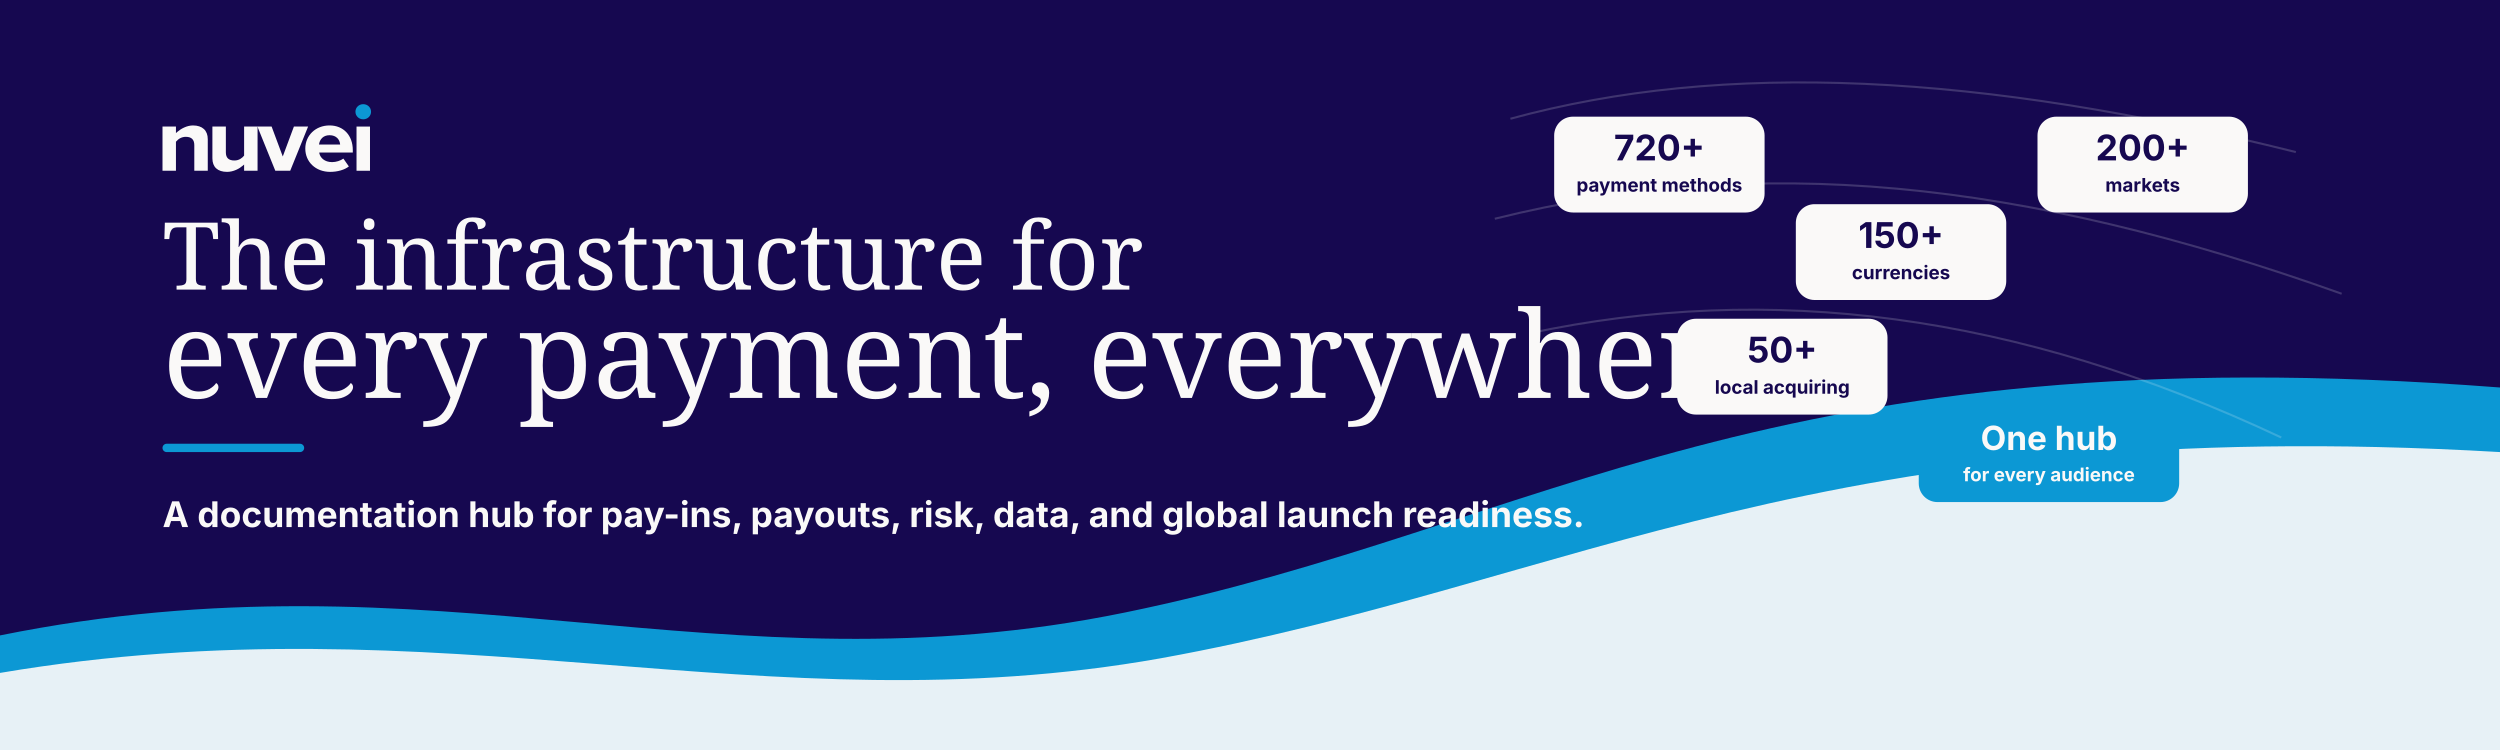
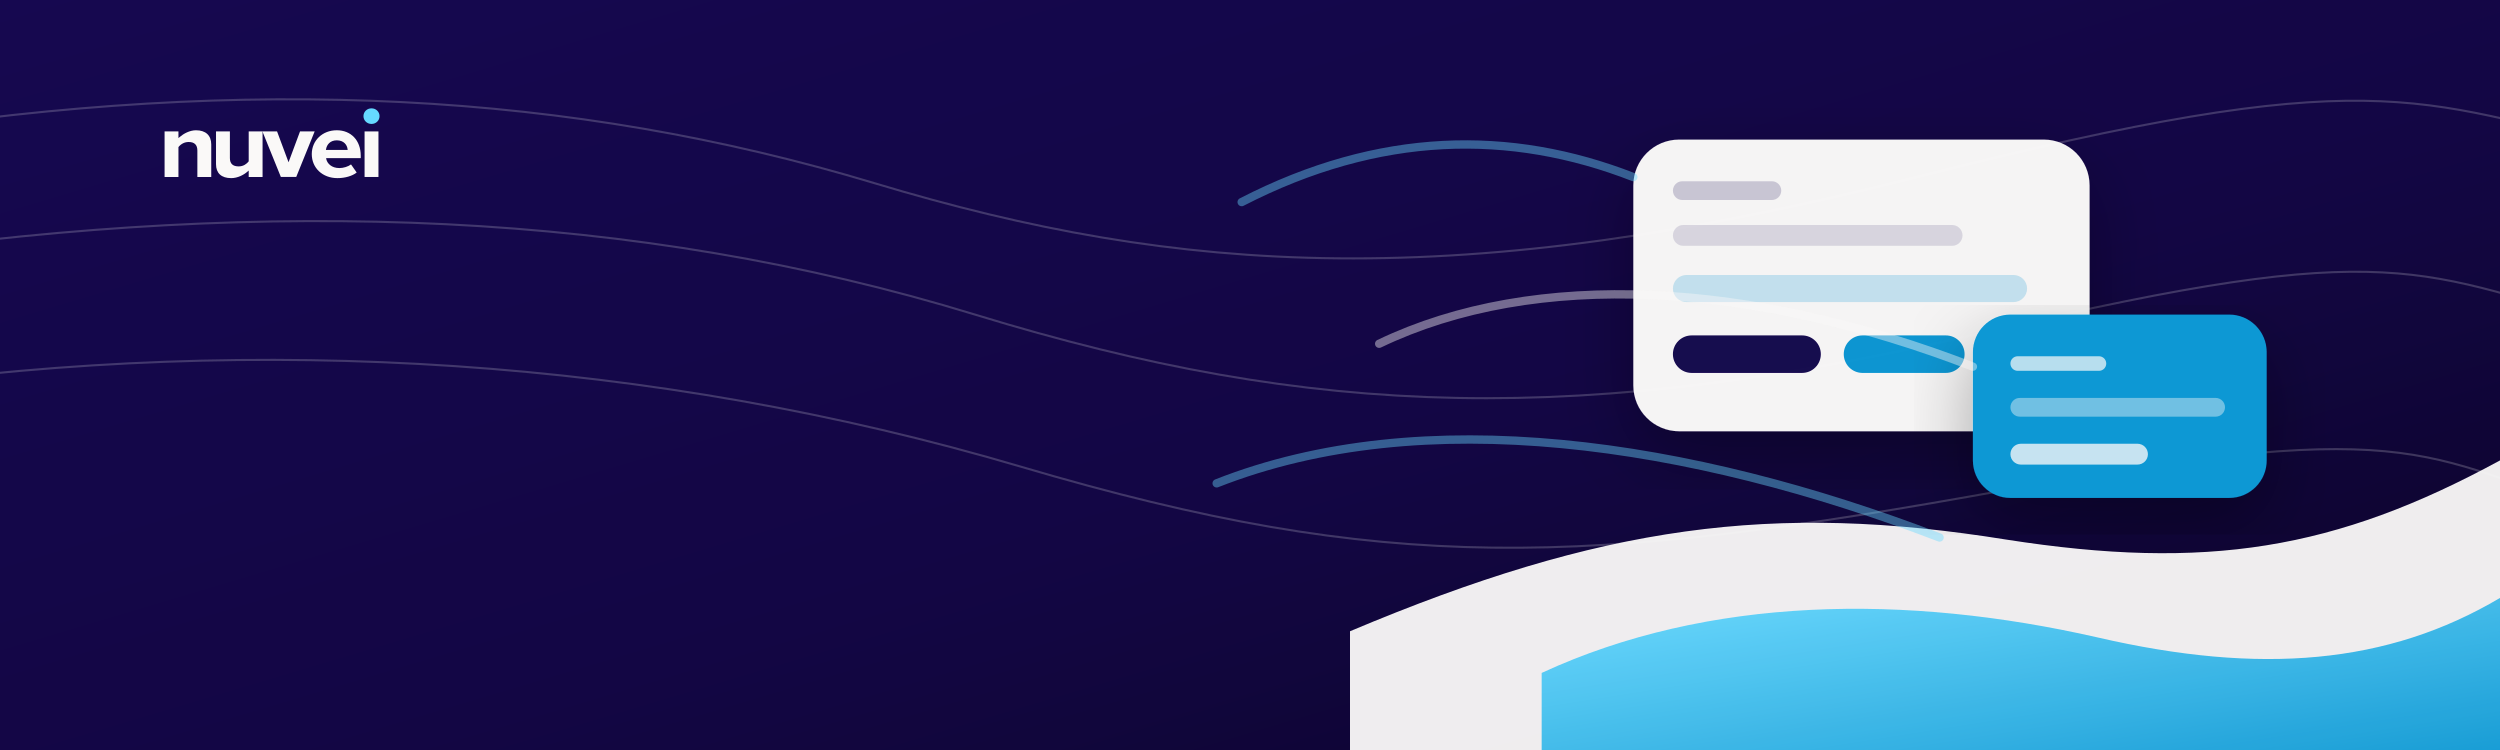
<svg xmlns="http://www.w3.org/2000/svg" width="2400" height="720" viewBox="0 0 2400 720" role="img" aria-labelledby="title desc">
-   <rect width="2400" height="720" fill="#FAF9F8" />
-   <rect x="0" y="0" width="2400" height="720" fill="#160850" />
-   <path d="M0 610 C420 525 690 668 1080 588 C1480 506 1698 318 2400 372 L2400 720 L0 720 Z" fill="#0C98D4" />
-   <path d="M0 646 C426 574 732 700 1114 632 C1512 560 1748 396 2400 434 L2400 720 L0 720 Z" fill="#FAF9F8" opacity="0.92" />
-   <g opacity="0.18" fill="none" stroke="#FAF9F8" stroke-width="2">
-     <path d="M1450 114 C1655 58 1900 70 2204 146" />
-     <path d="M1435 210 C1688 147 1940 172 2248 282" />
-     <path d="M1468 320 C1698 271 1935 300 2190 420" />
+   <defs>
+     <linearGradient id="navy" x1="0" x2="1" y1="0" y2="1">
+       <stop offset="0" stop-color="#160850" />
+       <stop offset="0.58" stop-color="#120640" />
+       <stop offset="1" stop-color="#070218" />
+     </linearGradient>
+     <linearGradient id="cyan" x1="0" x2="1" y1="0" y2="1">
+       <stop offset="0" stop-color="#66D9FF" />
+       <stop offset="1" stop-color="#0C98D4" />
+     </linearGradient>
+     <filter id="softShadow" x="-20%" y="-20%" width="140%" height="140%">
+       <feDropShadow dx="0" dy="26" stdDeviation="34" flood-color="#05010F" flood-opacity="0.32" />
+     </filter>
+   </defs>
+   <rect width="2400" height="720" fill="url(#navy)" />
+   <rect x="0" y="0" width="2400" height="720" fill="#160850" opacity="0.28" />
+   <g opacity="0.2" fill="none" stroke="#FAF9F8" stroke-width="2">
+     <path d="M-120 128 C240 72 548 88 840 176 S1400 282 1840 170 S2318 96 2520 142" />
+     <path d="M-120 244 C260 190 610 202 936 302 S1518 410 1910 318 S2320 260 2520 316" />
+     <path d="M-120 372 C250 320 628 344 980 448 S1520 544 1928 470 S2324 440 2520 500" />
  </g>
-   <g transform="translate(156 100) scale(2.6)">
+   <path d="M1296 606 C1538 504 1702 482 1926 518 C2118 548 2242 528 2400 442 L2400 720 L1296 720 Z" fill="#FAF9F8" opacity="0.95" />
+   <path d="M1480 646 C1640 572 1830 570 2014 612 C2170 648 2292 638 2400 574 L2400 720 L1480 720 Z" fill="url(#cyan)" opacity="0.94" />
+   <g filter="url(#softShadow)" opacity="0.98">
+     <rect x="1568" y="134" width="438" height="280" rx="44" fill="#FAF9F8" />
+     <rect x="1606" y="174" width="104" height="18" rx="9" fill="#160850" opacity="0.2" />
+     <rect x="1606" y="216" width="278" height="20" rx="10" fill="#160850" opacity="0.14" />
+     <rect x="1606" y="264" width="340" height="26" rx="13" fill="#0C98D4" opacity="0.22" />
+     <rect x="1606" y="322" width="142" height="36" rx="18" fill="#160850" />
+     <rect x="1770" y="322" width="116" height="36" rx="18" fill="#0C98D4" />
+   </g>
+   <g filter="url(#softShadow)">
+     <rect x="1894" y="302" width="282" height="176" rx="36" fill="#0C98D4" />
+     <rect x="1930" y="342" width="92" height="14" rx="7" fill="#FAF9F8" opacity="0.72" />
+     <rect x="1930" y="382" width="206" height="18" rx="9" fill="#FAF9F8" opacity="0.42" />
+     <rect x="1930" y="426" width="132" height="20" rx="10" fill="#FAF9F8" opacity="0.78" />
+   </g>
+   <g opacity="0.42" fill="none" stroke-linecap="round" stroke-width="8">
+     <path d="M1192 194 C1324 126 1450 124 1568 170" stroke="#66D9FF" />
+     <path d="M1324 330 C1474 258 1682 270 1894 352" stroke="#FAF9F8" />
+     <path d="M1168 464 C1366 386 1622 424 1862 516" stroke="#66D9FF" />
+   </g>
+   <g transform="translate(158 104) scale(2.68)">
    <path d="M16.715 12.922V24.587H11.742V15.117C11.742 13.088 10.696 12.058 8.624 12.058C7.233 12.058 5.99 12.66 5.034 13.796L4.966 13.875V24.587H0V8.271H4.966V10.661L5.437 10.255C6.776 9.092 8.997 7.856 11.247 7.856C14.717 7.856 16.715 9.702 16.715 12.922Z" fill="#FAF9F8" />
    <path d="M70.263 17.848V16.968C70.263 11.518 66.816 7.854 61.677 7.854C56.538 7.854 52.725 11.531 52.725 16.409C52.725 21.286 56.508 25 61.924 25C64.639 25 67.249 24.236 68.812 22.993L66.786 20.093C65.732 20.878 64.1 21.395 62.613 21.395C59.771 21.395 58.328 19.738 57.953 18.321C57.893 18.179 57.869 17.848 57.869 17.848H70.263ZM57.789 14.905L57.849 14.586C58.112 13.075 59.262 11.461 61.679 11.461C64.253 11.461 65.373 13.154 65.545 14.601L65.583 14.907H57.791L57.789 14.905Z" fill="#FAF9F8" />
    <path d="M76.611 8.271H71.639V24.587H76.611V8.271Z" fill="#FAF9F8" />
    <path d="M30.132 8.271H35.099V24.587H30.132V22.29L29.661 22.697C28.391 23.817 26.192 25 23.851 25C20.352 25 18.422 23.228 18.422 20.006V8.27H23.394V17.804C23.394 19.817 24.426 20.799 26.543 20.799C28.292 20.799 29.429 19.853 30.072 19.055L30.132 18.982V8.27V8.271Z" fill="#FAF9F8" />
    <path d="M53.76 8.271L47.156 24.585H41.651L35.047 8.271H40.29L44.404 19.316L48.517 8.271H53.76Z" fill="#FAF9F8" />
-     <path d="M77 2.797C77 4.366 75.736 5.594 74.12 5.594C72.505 5.594 71.24 4.366 71.24 2.797C71.24 1.228 72.505 0 74.12 0C75.736 0 77 1.228 77 2.797Z" fill="#0C98D4" />
-   </g>
-   <text x="156" y="278" fill="#FAF9F8" font-family="Georgia, 'Source Serif 4', serif" font-size="90">The infrastructure for</text>
-   <text x="156" y="382" fill="#FAF9F8" font-family="Georgia, 'Source Serif 4', serif" font-size="116">every payment, everywhere.</text>
-   <rect x="156" y="426" width="136" height="8" rx="4" fill="#0C98D4" />
-   <text x="156" y="506" fill="#FAF9F8" font-family="Inter, Arial, sans-serif" font-size="34" font-weight="650">A documentation hub for pay-ins, payouts, risk, data, and global launch readiness.</text>
-   <g font-family="Inter, Arial, sans-serif" font-weight="700" text-anchor="middle">
-     <rect x="1492" y="112" width="202" height="92" rx="18" fill="#FAF9F8" />
-     <text x="1593" y="154" fill="#160850" font-size="34">720+</text>
-     <text x="1593" y="184" fill="#160850" font-size="18">payment methods</text>
-     <rect x="1724" y="196" width="202" height="92" rx="18" fill="#FAF9F8" />
-     <text x="1825" y="238" fill="#160850" font-size="34">150+</text>
-     <text x="1825" y="268" fill="#160850" font-size="18">currencies</text>
-     <rect x="1956" y="112" width="202" height="92" rx="18" fill="#FAF9F8" />
-     <text x="2057" y="154" fill="#160850" font-size="34">200+</text>
-     <text x="2057" y="184" fill="#160850" font-size="18">markets</text>
-     <rect x="1610" y="306" width="202" height="92" rx="18" fill="#FAF9F8" />
-     <text x="1711" y="348" fill="#160850" font-size="34">50+</text>
-     <text x="1711" y="378" fill="#160850" font-size="18">local acquiring</text>
-     <rect x="1842" y="390" width="250" height="92" rx="18" fill="#0C98D4" />
-     <text x="1967" y="432" fill="#FAF9F8" font-size="32">One hub</text>
-     <text x="1967" y="462" fill="#FAF9F8" font-size="18">for every audience</text>
+     <path d="M77 2.797C77 4.366 75.736 5.594 74.12 5.594C72.505 5.594 71.24 4.366 71.24 2.797C71.24 1.228 72.505 0 74.12 0C75.736 0 77 1.228 77 2.797Z" fill="#66D9FF" />
  </g>
</svg>
